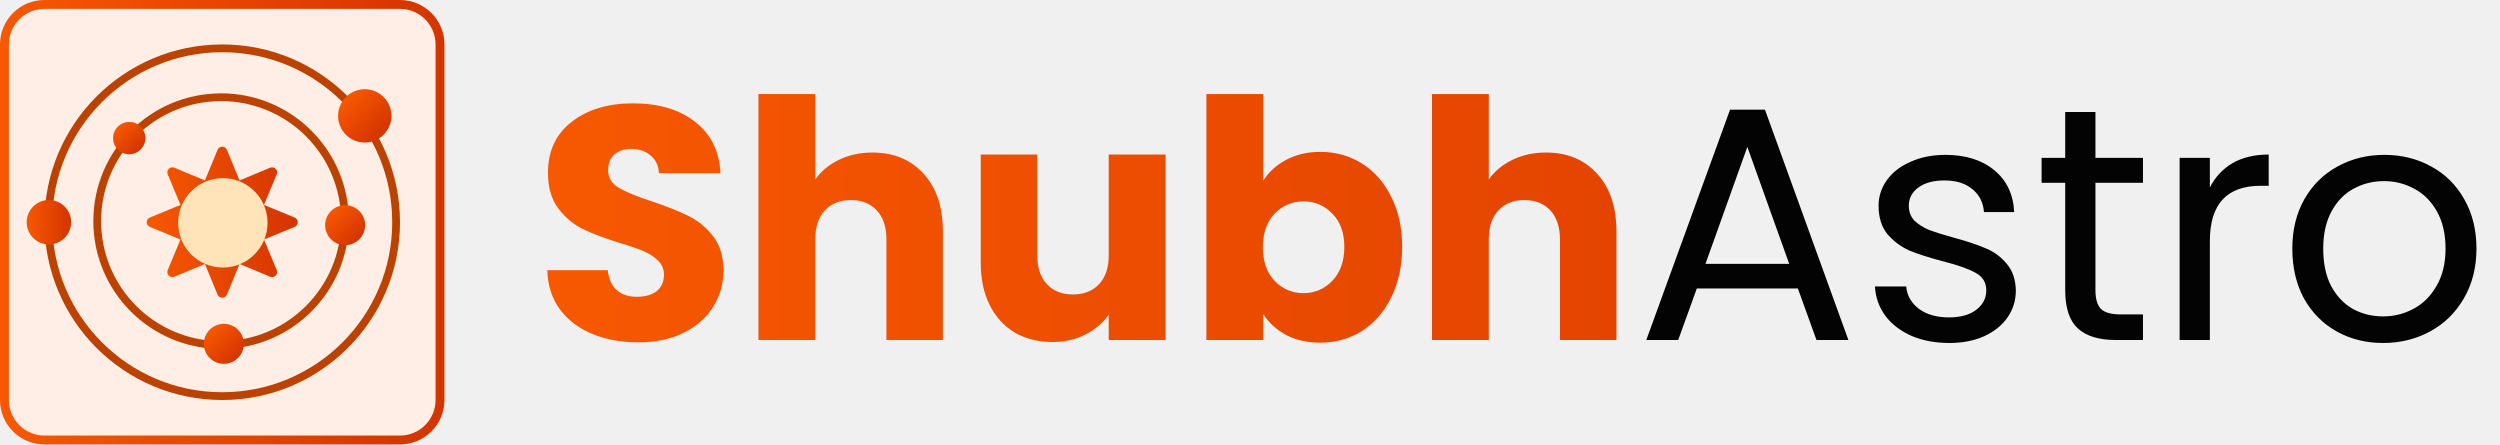
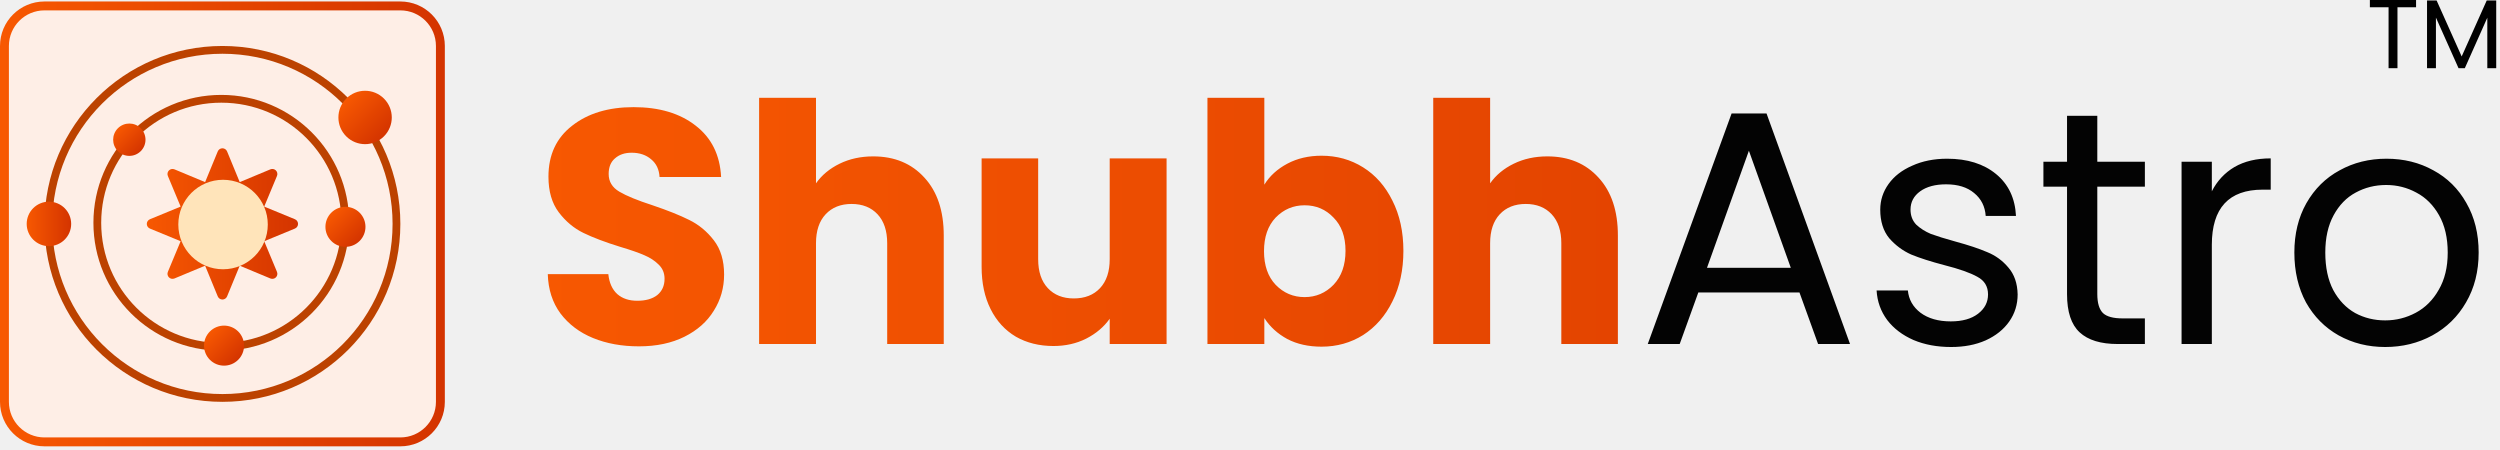
- <svg xmlns="http://www.w3.org/2000/svg" width="225" height="40" viewBox="0 0 225 40" fill="none">
-   <path d="M57.453 30.809C55.917 30.809 54.541 30.56 53.325 30.061C52.108 29.563 51.131 28.825 50.393 27.848C49.675 26.871 49.296 25.694 49.256 24.318H54.701C54.781 25.096 55.05 25.694 55.508 26.113C55.967 26.512 56.566 26.711 57.303 26.711C58.061 26.711 58.66 26.542 59.098 26.203C59.537 25.844 59.756 25.355 59.756 24.737C59.756 24.218 59.577 23.79 59.218 23.45C58.879 23.111 58.45 22.832 57.932 22.613C57.433 22.393 56.715 22.144 55.778 21.865C54.422 21.446 53.315 21.027 52.457 20.609C51.6 20.19 50.862 19.572 50.244 18.754C49.625 17.936 49.316 16.869 49.316 15.553C49.316 13.599 50.024 12.073 51.44 10.976C52.856 9.859 54.701 9.301 56.974 9.301C59.288 9.301 61.152 9.859 62.568 10.976C63.984 12.073 64.742 13.609 64.842 15.583H59.308C59.268 14.905 59.019 14.376 58.56 13.998C58.101 13.599 57.513 13.399 56.795 13.399C56.177 13.399 55.678 13.569 55.299 13.908C54.92 14.227 54.731 14.695 54.731 15.314C54.731 15.992 55.05 16.52 55.688 16.899C56.326 17.278 57.323 17.687 58.679 18.126C60.036 18.584 61.133 19.023 61.97 19.442C62.828 19.861 63.566 20.469 64.184 21.267C64.802 22.064 65.111 23.091 65.111 24.348C65.111 25.544 64.802 26.631 64.184 27.609C63.586 28.586 62.708 29.363 61.551 29.942C60.395 30.52 59.029 30.809 57.453 30.809ZM78.52 13.728C80.434 13.728 81.97 14.366 83.127 15.643C84.283 16.899 84.862 18.634 84.862 20.848V30.6H79.776V21.536C79.776 20.419 79.487 19.552 78.909 18.933C78.33 18.315 77.553 18.006 76.575 18.006C75.598 18.006 74.82 18.315 74.242 18.933C73.664 19.552 73.374 20.419 73.374 21.536V30.6H68.259V8.463H73.374V16.151C73.893 15.413 74.601 14.825 75.498 14.386C76.396 13.948 77.403 13.728 78.52 13.728ZM104.899 13.908V30.6H99.784V28.326C99.265 29.064 98.557 29.663 97.66 30.121C96.782 30.56 95.805 30.779 94.728 30.779C93.452 30.779 92.325 30.5 91.348 29.942C90.371 29.363 89.613 28.536 89.075 27.459C88.536 26.382 88.267 25.116 88.267 23.66V13.908H93.352V22.972C93.352 24.089 93.641 24.956 94.22 25.574C94.798 26.193 95.576 26.502 96.553 26.502C97.55 26.502 98.338 26.193 98.916 25.574C99.495 24.956 99.784 24.089 99.784 22.972V13.908H104.899ZM113.689 16.271C114.168 15.493 114.856 14.865 115.753 14.386C116.651 13.908 117.678 13.668 118.834 13.668C120.21 13.668 121.457 14.017 122.574 14.715C123.69 15.413 124.568 16.411 125.206 17.707C125.864 19.003 126.193 20.509 126.193 22.224C126.193 23.939 125.864 25.455 125.206 26.771C124.568 28.067 123.69 29.074 122.574 29.792C121.457 30.49 120.21 30.839 118.834 30.839C117.658 30.839 116.631 30.61 115.753 30.151C114.876 29.673 114.188 29.044 113.689 28.267V30.6H108.574V8.463H113.689V16.271ZM120.988 22.224C120.988 20.948 120.629 19.95 119.911 19.233C119.213 18.495 118.346 18.126 117.309 18.126C116.292 18.126 115.424 18.495 114.706 19.233C114.008 19.97 113.659 20.977 113.659 22.254C113.659 23.53 114.008 24.537 114.706 25.275C115.424 26.013 116.292 26.382 117.309 26.382C118.326 26.382 119.193 26.013 119.911 25.275C120.629 24.517 120.988 23.5 120.988 22.224ZM139.138 13.728C141.052 13.728 142.588 14.366 143.744 15.643C144.901 16.899 145.479 18.634 145.479 20.848V30.6H140.394V21.536C140.394 20.419 140.105 19.552 139.526 18.933C138.948 18.315 138.17 18.006 137.193 18.006C136.216 18.006 135.438 18.315 134.86 18.933C134.281 19.552 133.992 20.419 133.992 21.536V30.6H128.877V8.463H133.992V16.151C134.511 15.413 135.219 14.825 136.116 14.386C137.014 13.948 138.021 13.728 139.138 13.728Z" fill="url(#paint0_linear_9302_1055)" />
-   <path d="M161.808 25.963H152.714L151.038 30.6H148.167L155.705 9.869H158.846L166.355 30.6H163.483L161.808 25.963ZM161.03 23.75L157.261 13.22L153.491 23.75H161.03ZM175.443 30.869C174.187 30.869 173.06 30.66 172.063 30.241C171.066 29.802 170.278 29.204 169.7 28.446C169.122 27.668 168.802 26.781 168.743 25.784H171.555C171.634 26.601 172.013 27.27 172.691 27.788C173.389 28.307 174.297 28.566 175.414 28.566C176.451 28.566 177.268 28.337 177.867 27.878C178.465 27.419 178.764 26.841 178.764 26.143C178.764 25.425 178.445 24.896 177.807 24.557C177.169 24.198 176.181 23.849 174.845 23.51C173.629 23.191 172.632 22.872 171.854 22.553C171.096 22.214 170.438 21.725 169.879 21.087C169.341 20.429 169.072 19.572 169.072 18.515C169.072 17.677 169.321 16.909 169.82 16.211C170.318 15.513 171.026 14.965 171.943 14.566C172.861 14.147 173.908 13.938 175.085 13.938C176.899 13.938 178.365 14.396 179.482 15.314C180.599 16.231 181.197 17.488 181.277 19.083H178.555C178.495 18.225 178.146 17.537 177.508 17.019C176.889 16.5 176.052 16.241 174.995 16.241C174.018 16.241 173.24 16.45 172.661 16.869C172.083 17.288 171.794 17.837 171.794 18.515C171.794 19.053 171.963 19.502 172.302 19.861C172.661 20.2 173.1 20.479 173.619 20.698C174.157 20.898 174.895 21.127 175.832 21.386C177.009 21.705 177.966 22.024 178.704 22.344C179.442 22.643 180.07 23.101 180.589 23.72C181.127 24.338 181.406 25.146 181.426 26.143C181.426 27.04 181.177 27.848 180.679 28.566C180.18 29.284 179.472 29.852 178.555 30.271C177.657 30.67 176.62 30.869 175.443 30.869ZM188.59 16.45V26.113C188.59 26.911 188.759 27.479 189.098 27.818C189.437 28.137 190.026 28.297 190.863 28.297H192.868V30.6H190.415C188.899 30.6 187.762 30.251 187.004 29.553C186.246 28.855 185.868 27.708 185.868 26.113V16.45H183.744V14.207H185.868V10.079H188.59V14.207H192.868V16.45H188.59ZM198.888 16.869C199.367 15.932 200.045 15.204 200.922 14.685C201.82 14.167 202.907 13.908 204.183 13.908V16.72H203.465C200.414 16.72 198.888 18.375 198.888 21.686V30.6H196.166V14.207H198.888V16.869ZM214.475 30.869C212.939 30.869 211.543 30.52 210.287 29.822C209.05 29.124 208.073 28.137 207.355 26.861C206.657 25.564 206.308 24.069 206.308 22.373C206.308 20.698 206.667 19.223 207.385 17.946C208.123 16.65 209.12 15.663 210.377 14.985C211.633 14.287 213.039 13.938 214.595 13.938C216.15 13.938 217.556 14.287 218.812 14.985C220.069 15.663 221.056 16.64 221.774 17.916C222.512 19.193 222.881 20.678 222.881 22.373C222.881 24.069 222.502 25.564 221.744 26.861C221.006 28.137 219.999 29.124 218.723 29.822C217.446 30.52 216.03 30.869 214.475 30.869ZM214.475 28.476C215.452 28.476 216.369 28.247 217.227 27.788C218.085 27.329 218.773 26.641 219.291 25.724C219.83 24.807 220.099 23.69 220.099 22.373C220.099 21.057 219.84 19.941 219.321 19.023C218.803 18.106 218.124 17.428 217.287 16.989C216.449 16.53 215.542 16.301 214.565 16.301C213.567 16.301 212.65 16.53 211.813 16.989C210.995 17.428 210.337 18.106 209.838 19.023C209.34 19.941 209.09 21.057 209.09 22.373C209.09 23.71 209.33 24.837 209.808 25.754C210.307 26.671 210.965 27.359 211.783 27.818C212.6 28.257 213.498 28.476 214.475 28.476Z" fill="#030303" />
-   <rect x="0.4" y="0.4" width="39.2" height="39.2" rx="3.6" fill="white" />
-   <rect x="0.4" y="0.4" width="39.2" height="39.2" rx="3.6" fill="#F75801" fill-opacity="0.1" />
-   <rect x="0.4" y="0.4" width="39.2" height="39.2" rx="3.6" stroke="url(#paint1_linear_9302_1055)" stroke-width="0.8" />
-   <path fill-rule="evenodd" clip-rule="evenodd" d="M18.444 16.242L15.687 15.094C15.517 15.023 15.322 15.062 15.191 15.191C15.062 15.322 15.023 15.517 15.094 15.687L16.242 18.444L13.481 19.581C13.311 19.651 13.2 19.816 13.2 20C13.2 20.184 13.311 20.349 13.481 20.419L16.242 21.556L15.094 24.314C15.023 24.483 15.062 24.678 15.191 24.808C15.322 24.938 15.517 24.977 15.687 24.906L18.444 23.758L19.581 26.519C19.651 26.689 19.816 26.8 20 26.8C20.184 26.8 20.349 26.689 20.419 26.519L21.556 23.758L24.314 24.906C24.483 24.977 24.678 24.938 24.808 24.808C24.938 24.678 24.977 24.483 24.906 24.314L23.758 21.556L26.519 20.419C26.689 20.349 26.8 20.184 26.8 20C26.8 19.816 26.689 19.651 26.519 19.581L23.758 18.444L24.906 15.687C24.977 15.517 24.938 15.322 24.808 15.191C24.678 15.062 24.483 15.023 24.314 15.094L21.556 16.242L20.419 13.481C20.349 13.311 20.184 13.2 20 13.2C19.816 13.2 19.651 13.311 19.581 13.481L18.444 16.242Z" fill="url(#paint2_linear_9302_1055)" />
-   <path d="M20.056 24.079C22.278 24.079 24.08 22.278 24.08 20.056C24.08 17.834 22.278 16.033 20.056 16.033C17.834 16.033 16.033 17.834 16.033 20.056C16.033 22.278 17.834 24.079 20.056 24.079Z" fill="#FFE4BA" />
-   <circle cx="19.9" cy="19.9" r="11.15" stroke="#BC4200" stroke-width="0.7" />
-   <circle cx="20" cy="20" r="15.65" stroke="#BC4200" stroke-width="0.7" />
-   <path d="M18.873 32.218C19.576 32.921 20.715 32.921 21.418 32.218C22.121 31.515 22.121 30.376 21.418 29.673C20.715 28.97 19.576 28.97 18.873 29.673C18.17 30.376 18.17 31.515 18.873 32.218Z" fill="url(#paint3_linear_9302_1055)" />
-   <path d="M10.6 13.457C11.168 14.025 12.089 14.025 12.657 13.457C13.225 12.889 13.225 11.968 12.657 11.4C12.089 10.832 11.168 10.832 10.6 11.4C10.032 11.968 10.032 12.889 10.6 13.457Z" fill="url(#paint4_linear_9302_1055)" />
-   <path d="M29.79 21.536C30.493 22.238 31.633 22.238 32.336 21.536C33.038 20.833 33.038 19.693 32.336 18.99C31.633 18.287 30.493 18.287 29.79 18.99C29.087 19.693 29.087 20.833 29.79 21.536Z" fill="url(#paint5_linear_9302_1055)" />
-   <path d="M31.131 12.126C32.069 13.063 33.588 13.063 34.526 12.126C35.463 11.188 35.463 9.669 34.526 8.731C33.588 7.794 32.069 7.794 31.131 8.731C30.194 9.669 30.194 11.188 31.131 12.126Z" fill="url(#paint6_linear_9302_1055)" />
-   <path d="M4.4 22C5.505 22 6.4 21.105 6.4 20C6.4 18.895 5.505 18 4.4 18C3.295 18 2.4 18.895 2.4 20C2.4 21.105 3.295 22 4.4 22Z" fill="url(#paint7_linear_9302_1055)" />
+ <svg xmlns="http://www.w3.org/2000/svg" width="562" height="101" viewBox="0 0 562 101" fill="none">
+   <path d="M143.632 77.858C139.793 77.858 136.353 77.234 133.312 75.988C130.271 74.741 127.828 72.897 125.983 70.454C124.188 68.011 123.241 65.069 123.141 61.629H136.752C136.952 63.573 137.625 65.069 138.771 66.116C139.918 67.113 141.414 67.612 143.259 67.612C145.153 67.612 146.649 67.188 147.746 66.34C148.843 65.443 149.391 64.222 149.391 62.676C149.391 61.38 148.942 60.308 148.045 59.46C147.197 58.612 146.125 57.914 144.829 57.366C143.583 56.818 141.788 56.194 139.444 55.496C136.054 54.449 133.287 53.402 131.143 52.355C128.999 51.308 127.155 49.763 125.609 47.719C124.063 45.675 123.291 43.007 123.291 39.717C123.291 34.831 125.061 31.016 128.6 28.274C132.14 25.482 136.752 24.086 142.436 24.086C148.219 24.086 152.881 25.482 156.421 28.274C159.961 31.016 161.855 34.855 162.105 39.791H148.269C148.169 38.096 147.546 36.775 146.4 35.828C145.253 34.831 143.782 34.332 141.987 34.332C140.442 34.332 139.195 34.756 138.248 35.603C137.301 36.401 136.827 37.573 136.827 39.118C136.827 40.813 137.625 42.135 139.22 43.082C140.816 44.029 143.308 45.051 146.699 46.148C150.089 47.295 152.831 48.392 154.925 49.439C157.069 50.486 158.914 52.006 160.459 54.001C162.005 55.995 162.778 58.563 162.778 61.704C162.778 64.695 162.005 67.412 160.459 69.855C158.964 72.298 156.77 74.243 153.878 75.689C150.986 77.135 147.571 77.858 143.632 77.858ZM196.3 35.155C201.086 35.155 204.925 36.75 207.817 39.941C210.708 43.082 212.154 47.419 212.154 52.954V77.334H199.441V54.674C199.441 51.882 198.718 49.713 197.272 48.167C195.826 46.622 193.881 45.849 191.438 45.849C188.995 45.849 187.051 46.622 185.605 48.167C184.159 49.713 183.436 51.882 183.436 54.674V77.334H170.648V21.992H183.436V41.212C184.733 39.367 186.503 37.897 188.746 36.8C190.99 35.703 193.507 35.155 196.3 35.155ZM262.248 35.603V77.334H249.46V71.65C248.163 73.495 246.393 74.991 244.15 76.137C241.956 77.234 239.513 77.783 236.821 77.783C233.63 77.783 230.813 77.085 228.37 75.689C225.927 74.243 224.032 72.174 222.686 69.481C221.34 66.789 220.667 63.623 220.667 59.984V35.603H233.381V58.264C233.381 61.056 234.104 63.224 235.549 64.77C236.995 66.316 238.94 67.088 241.383 67.088C243.876 67.088 245.845 66.316 247.291 64.77C248.737 63.224 249.46 61.056 249.46 58.264V35.603H262.248ZM284.222 41.511C285.419 39.567 287.139 37.996 289.383 36.8C291.626 35.603 294.194 35.005 297.086 35.005C300.526 35.005 303.642 35.877 306.434 37.623C309.226 39.367 311.42 41.86 313.015 45.101C314.66 48.342 315.483 52.106 315.483 56.394C315.483 60.682 314.66 64.471 313.015 67.761C311.42 71.002 309.226 73.52 306.434 75.315C303.642 77.06 300.526 77.932 297.086 77.932C294.144 77.932 291.576 77.359 289.383 76.212C287.189 75.016 285.469 73.445 284.222 71.501V77.334H271.434V21.992H284.222V41.511ZM302.47 56.394C302.47 53.203 301.573 50.71 299.778 48.915C298.033 47.071 295.864 46.148 293.272 46.148C290.729 46.148 288.56 47.071 286.765 48.915C285.02 50.76 284.148 53.278 284.148 56.469C284.148 59.66 285.02 62.177 286.765 64.022C288.56 65.867 290.729 66.789 293.272 66.789C295.814 66.789 297.983 65.867 299.778 64.022C301.573 62.127 302.47 59.585 302.47 56.394ZM347.844 35.155C352.63 35.155 356.469 36.75 359.361 39.941C362.253 43.082 363.699 47.419 363.699 52.954V77.334H350.985V54.674C350.985 51.882 350.262 49.713 348.816 48.167C347.37 46.622 345.426 45.849 342.983 45.849C340.54 45.849 338.595 46.622 337.149 48.167C335.704 49.713 334.981 51.882 334.981 54.674V77.334H322.192V21.992H334.981V41.212C336.277 39.367 338.047 37.897 340.29 36.8C342.534 35.703 345.052 35.155 347.844 35.155Z" fill="url(#paint0_linear_10865_99)" />
+   <path d="M404.519 65.742H381.784L377.596 77.334H370.416L389.263 25.507H397.115L415.887 77.334H408.707L404.519 65.742ZM402.575 60.208L393.152 33.883L383.728 60.208H402.575ZM438.609 78.007C435.468 78.007 432.651 77.484 430.158 76.437C427.665 75.34 425.696 73.844 424.25 71.949C422.804 70.005 422.006 67.786 421.857 65.293H428.886C429.086 67.338 430.033 69.008 431.728 70.304C433.473 71.6 435.742 72.249 438.534 72.249C441.126 72.249 443.171 71.675 444.666 70.528C446.162 69.382 446.91 67.936 446.91 66.191C446.91 64.396 446.112 63.075 444.517 62.227C442.921 61.33 440.453 60.457 437.113 59.61C434.072 58.812 431.579 58.014 429.634 57.217C427.74 56.369 426.094 55.147 424.698 53.552C423.352 51.907 422.679 49.763 422.679 47.12C422.679 45.026 423.302 43.107 424.549 41.362C425.795 39.617 427.565 38.246 429.859 37.249C432.152 36.202 434.77 35.678 437.711 35.678C442.248 35.678 445.913 36.825 448.705 39.118C451.497 41.412 452.993 44.553 453.192 48.541H446.386C446.237 46.397 445.364 44.677 443.769 43.381C442.223 42.085 440.129 41.437 437.487 41.437C435.044 41.437 433.099 41.96 431.654 43.007C430.208 44.054 429.485 45.425 429.485 47.12C429.485 48.467 429.909 49.588 430.756 50.486C431.654 51.333 432.75 52.031 434.047 52.58C435.393 53.078 437.238 53.652 439.581 54.3C442.523 55.098 444.916 55.895 446.76 56.693C448.605 57.441 450.176 58.588 451.472 60.133C452.818 61.679 453.516 63.698 453.566 66.191C453.566 68.434 452.943 70.454 451.696 72.249C450.45 74.043 448.68 75.464 446.386 76.511C444.143 77.508 441.55 78.007 438.609 78.007ZM471.474 41.96V66.116C471.474 68.11 471.898 69.531 472.746 70.379C473.593 71.177 475.064 71.576 477.158 71.576H482.169V77.334H476.036C472.247 77.334 469.405 76.462 467.511 74.716C465.616 72.972 464.669 70.105 464.669 66.116V41.96H459.359V36.351H464.669V26.031H471.474V36.351H482.169V41.96H471.474ZM497.22 43.007C498.417 40.664 500.112 38.844 502.306 37.548C504.549 36.251 507.266 35.603 510.457 35.603V42.633H508.662C501.034 42.633 497.22 46.771 497.22 55.048V77.334H490.415V36.351H497.22V43.007ZM536.187 78.007C532.348 78.007 528.858 77.135 525.717 75.39C522.626 73.644 520.183 71.177 518.388 67.986C516.643 64.745 515.771 61.006 515.771 56.768C515.771 52.58 516.668 48.89 518.463 45.699C520.308 42.459 522.8 39.991 525.942 38.296C529.083 36.551 532.597 35.678 536.486 35.678C540.375 35.678 543.89 36.551 547.031 38.296C550.172 39.991 552.64 42.434 554.435 45.625C556.28 48.816 557.202 52.53 557.202 56.768C557.202 61.006 556.255 64.745 554.36 67.986C552.516 71.177 549.998 73.644 546.807 75.39C543.616 77.135 540.076 78.007 536.187 78.007ZM536.187 72.024C538.63 72.024 540.924 71.451 543.068 70.304C545.211 69.157 546.932 67.437 548.228 65.144C549.574 62.85 550.247 60.058 550.247 56.768C550.247 53.477 549.599 50.685 548.303 48.392C547.006 46.098 545.311 44.403 543.217 43.306C541.123 42.16 538.855 41.586 536.412 41.586C533.919 41.586 531.625 42.16 529.531 43.306C527.487 44.403 525.842 46.098 524.595 48.392C523.349 50.685 522.726 53.477 522.726 56.768C522.726 60.108 523.324 62.925 524.521 65.219C525.767 67.512 527.412 69.232 529.456 70.379C531.501 71.476 533.744 72.024 536.187 72.024Z" fill="#030303" />
+   <path d="M543.132 -9.53674e-07V1.628H538.952V15.334H536.95V1.628H532.748V-9.53674e-07H543.132ZM561.15 0.11V15.334H559.148V3.982L554.088 15.334H552.68L547.598 3.96V15.334H545.596V0.11H547.752L553.384 12.694L559.016 0.11H561.15Z" fill="black" />
+   <rect x="1" y="1.334" width="98" height="98" rx="9" fill="#FEEEE6" stroke="url(#paint1_linear_10865_99)" stroke-width="2" />
+   <path fill-rule="evenodd" clip-rule="evenodd" d="M46.109 40.94L39.216 38.068C38.792 37.892 38.304 37.989 37.979 38.313C37.655 38.638 37.558 39.126 37.734 39.55L40.606 46.443L33.702 49.286C33.278 49.461 33 49.875 33 50.334C33 50.793 33.278 51.207 33.702 51.382L40.606 54.225L37.734 61.118C37.558 61.541 37.655 62.03 37.979 62.355C38.304 62.679 38.792 62.776 39.216 62.6L46.109 59.728L48.952 66.632C49.127 67.056 49.541 67.334 50 67.334C50.459 67.334 50.873 67.056 51.048 66.632L53.891 59.728L60.784 62.6C61.208 62.776 61.696 62.679 62.021 62.355C62.345 62.03 62.442 61.541 62.266 61.118L59.394 54.225L66.299 51.382C66.722 51.207 67 50.793 67 50.334C67 49.875 66.722 49.461 66.299 49.286L59.394 46.443L62.266 39.55C62.442 39.126 62.345 38.638 62.021 38.313C61.696 37.989 61.208 37.892 60.784 38.068L53.891 40.94L51.048 34.035C50.873 33.612 50.459 33.334 50 33.334C49.541 33.334 49.127 33.612 48.952 34.035L46.109 40.94Z" fill="url(#paint2_linear_10865_99)" />
+   <path d="M50.141 60.532C55.696 60.532 60.199 56.029 60.199 50.474C60.199 44.919 55.696 40.416 50.141 40.416C44.586 40.416 40.083 44.919 40.083 50.474C40.083 56.029 44.586 60.532 50.141 60.532Z" fill="#FFE4BA" />
+   <circle cx="49.75" cy="50.084" r="27.875" stroke="#BC4200" stroke-width="1.75" />
+   <circle cx="50" cy="50.334" r="39.125" stroke="#BC4200" stroke-width="1.75" />
+   <path d="M47.182 80.88C48.939 82.637 51.789 82.637 53.546 80.88C55.303 79.123 55.303 76.273 53.546 74.516C51.789 72.759 48.939 72.759 47.182 74.516C45.425 76.273 45.425 79.123 47.182 80.88Z" fill="url(#paint3_linear_10865_99)" />
+   <path d="M26.501 33.977C27.921 35.397 30.223 35.397 31.643 33.977C33.063 32.557 33.063 30.255 31.643 28.835C30.223 27.415 27.921 27.415 26.501 28.835C25.081 30.255 25.081 32.557 26.501 33.977Z" fill="url(#paint4_linear_10865_99)" />
+   <path d="M74.475 54.173C76.232 55.93 79.081 55.93 80.839 54.173C82.596 52.416 82.596 49.566 80.839 47.809C79.081 46.052 76.232 46.052 74.475 47.809C72.717 49.566 72.717 52.416 74.475 54.173Z" fill="url(#paint5_linear_10865_99)" />
+   <path d="M77.829 30.648C80.172 32.991 83.971 32.991 86.314 30.648C88.657 28.305 88.657 24.506 86.314 22.163C83.971 19.819 80.172 19.819 77.829 22.163C75.486 24.506 75.486 28.305 77.829 30.648Z" fill="url(#paint6_linear_10865_99)" />
+   <path d="M11 55.334C13.761 55.334 16 53.095 16 50.334C16 47.573 13.761 45.334 11 45.334C8.239 45.334 6 47.573 6 50.334C6 53.095 8.239 55.334 11 55.334Z" fill="url(#paint7_linear_10865_99)" />
  <defs>
-     <linearGradient id="paint0_linear_9302_1055" x1="48" y1="20.1" x2="225" y2="20.1" gradientUnits="userSpaceOnUse">
+     <linearGradient id="paint0_linear_10865_99" x1="120" y1="50.834" x2="561" y2="50.834" gradientUnits="userSpaceOnUse">
      <stop stop-color="#F75801" />
      <stop offset="1" stop-color="#D43400" />
    </linearGradient>
-     <linearGradient id="paint1_linear_9302_1055" x1="0" y1="20" x2="40" y2="20" gradientUnits="userSpaceOnUse">
+     <linearGradient id="paint1_linear_10865_99" x1="0" y1="50.334" x2="100" y2="50.334" gradientUnits="userSpaceOnUse">
      <stop stop-color="#F75801" />
      <stop offset="1" stop-color="#D43400" />
    </linearGradient>
-     <linearGradient id="paint2_linear_9302_1055" x1="13.2" y1="20" x2="26.8" y2="20" gradientUnits="userSpaceOnUse">
+     <linearGradient id="paint2_linear_10865_99" x1="33" y1="50.334" x2="67" y2="50.334" gradientUnits="userSpaceOnUse">
      <stop stop-color="#F75801" />
      <stop offset="1" stop-color="#D43400" />
    </linearGradient>
-     <linearGradient id="paint3_linear_9302_1055" x1="18.873" y1="29.673" x2="21.418" y2="32.218" gradientUnits="userSpaceOnUse">
+     <linearGradient id="paint3_linear_10865_99" x1="47.182" y1="74.516" x2="53.546" y2="80.88" gradientUnits="userSpaceOnUse">
      <stop stop-color="#F75801" />
      <stop offset="1" stop-color="#D43400" />
    </linearGradient>
-     <linearGradient id="paint4_linear_9302_1055" x1="10.6" y1="11.4" x2="12.657" y2="13.457" gradientUnits="userSpaceOnUse">
+     <linearGradient id="paint4_linear_10865_99" x1="26.501" y1="28.835" x2="31.643" y2="33.977" gradientUnits="userSpaceOnUse">
      <stop stop-color="#F75801" />
      <stop offset="1" stop-color="#D43400" />
    </linearGradient>
-     <linearGradient id="paint5_linear_9302_1055" x1="29.79" y1="18.99" x2="32.336" y2="21.536" gradientUnits="userSpaceOnUse">
+     <linearGradient id="paint5_linear_10865_99" x1="74.475" y1="47.809" x2="80.839" y2="54.173" gradientUnits="userSpaceOnUse">
      <stop stop-color="#F75801" />
      <stop offset="1" stop-color="#D43400" />
    </linearGradient>
-     <linearGradient id="paint6_linear_9302_1055" x1="31.131" y1="8.731" x2="34.526" y2="12.126" gradientUnits="userSpaceOnUse">
+     <linearGradient id="paint6_linear_10865_99" x1="77.829" y1="22.163" x2="86.314" y2="30.648" gradientUnits="userSpaceOnUse">
      <stop stop-color="#F75801" />
      <stop offset="1" stop-color="#D43400" />
    </linearGradient>
-     <linearGradient id="paint7_linear_9302_1055" x1="2.4" y1="20" x2="6.4" y2="20" gradientUnits="userSpaceOnUse">
+     <linearGradient id="paint7_linear_10865_99" x1="6" y1="50.334" x2="16" y2="50.334" gradientUnits="userSpaceOnUse">
      <stop stop-color="#F75801" />
      <stop offset="1" stop-color="#D43400" />
    </linearGradient>
  </defs>
</svg>
